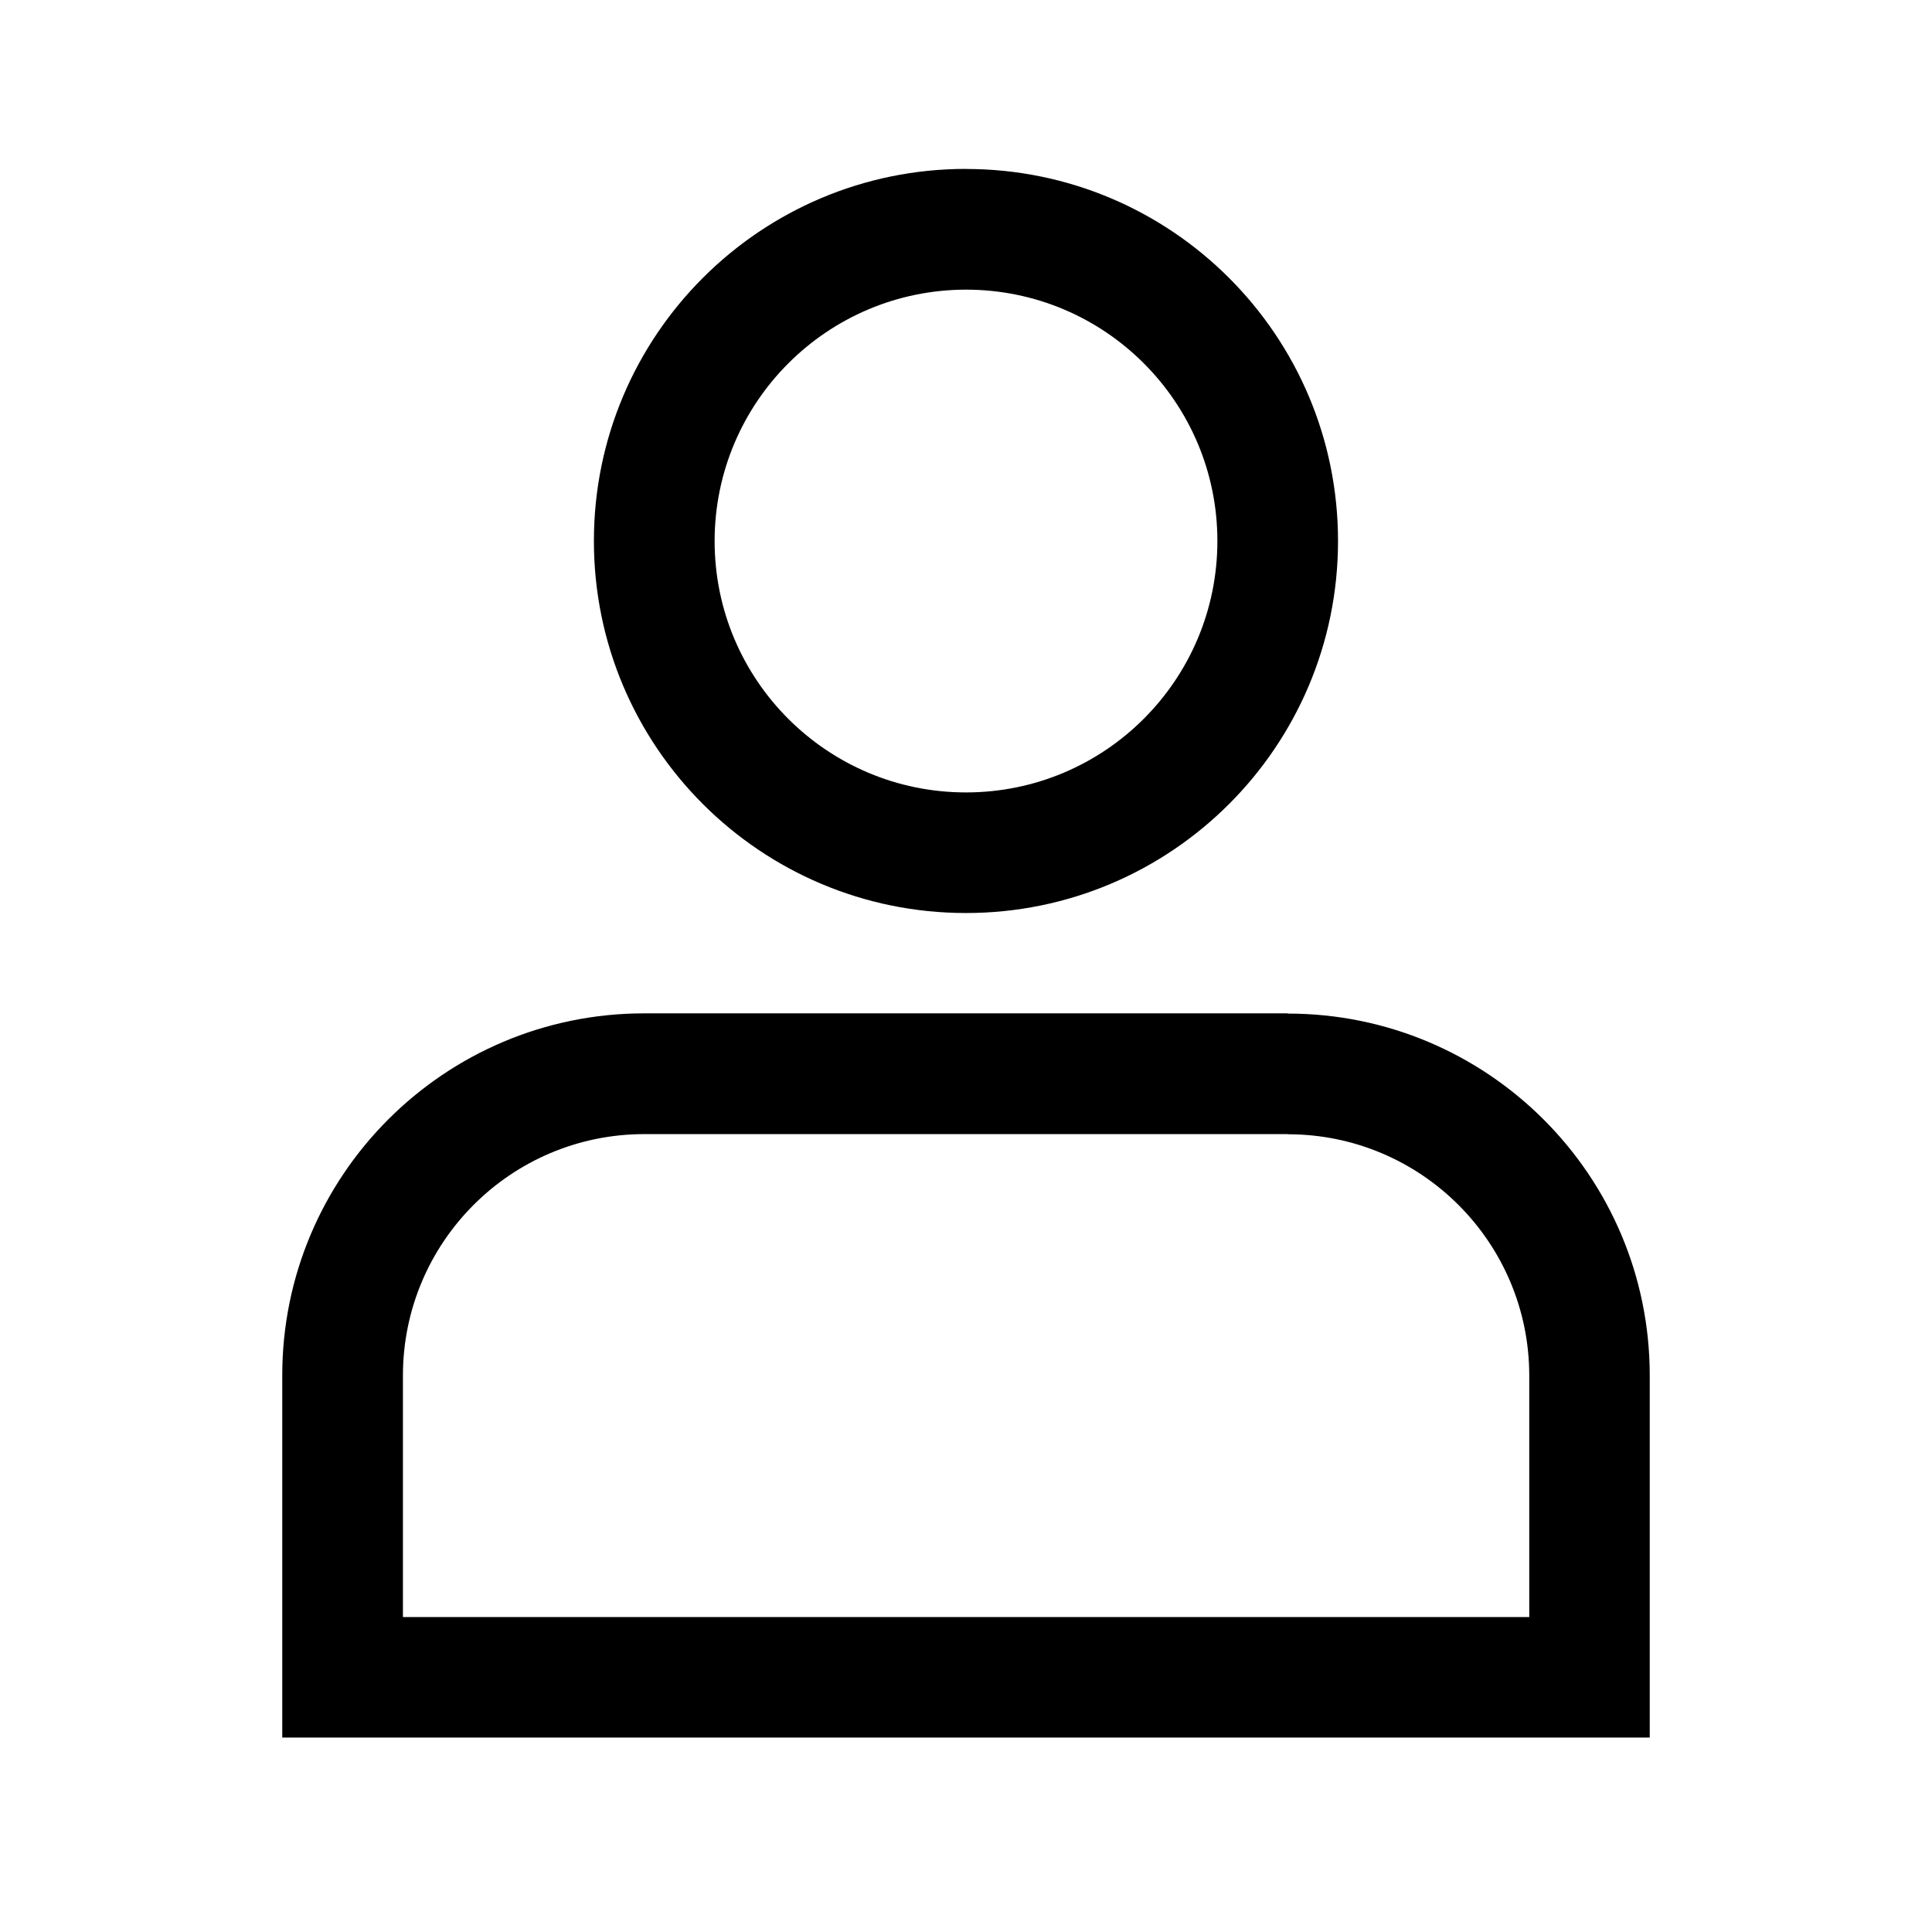
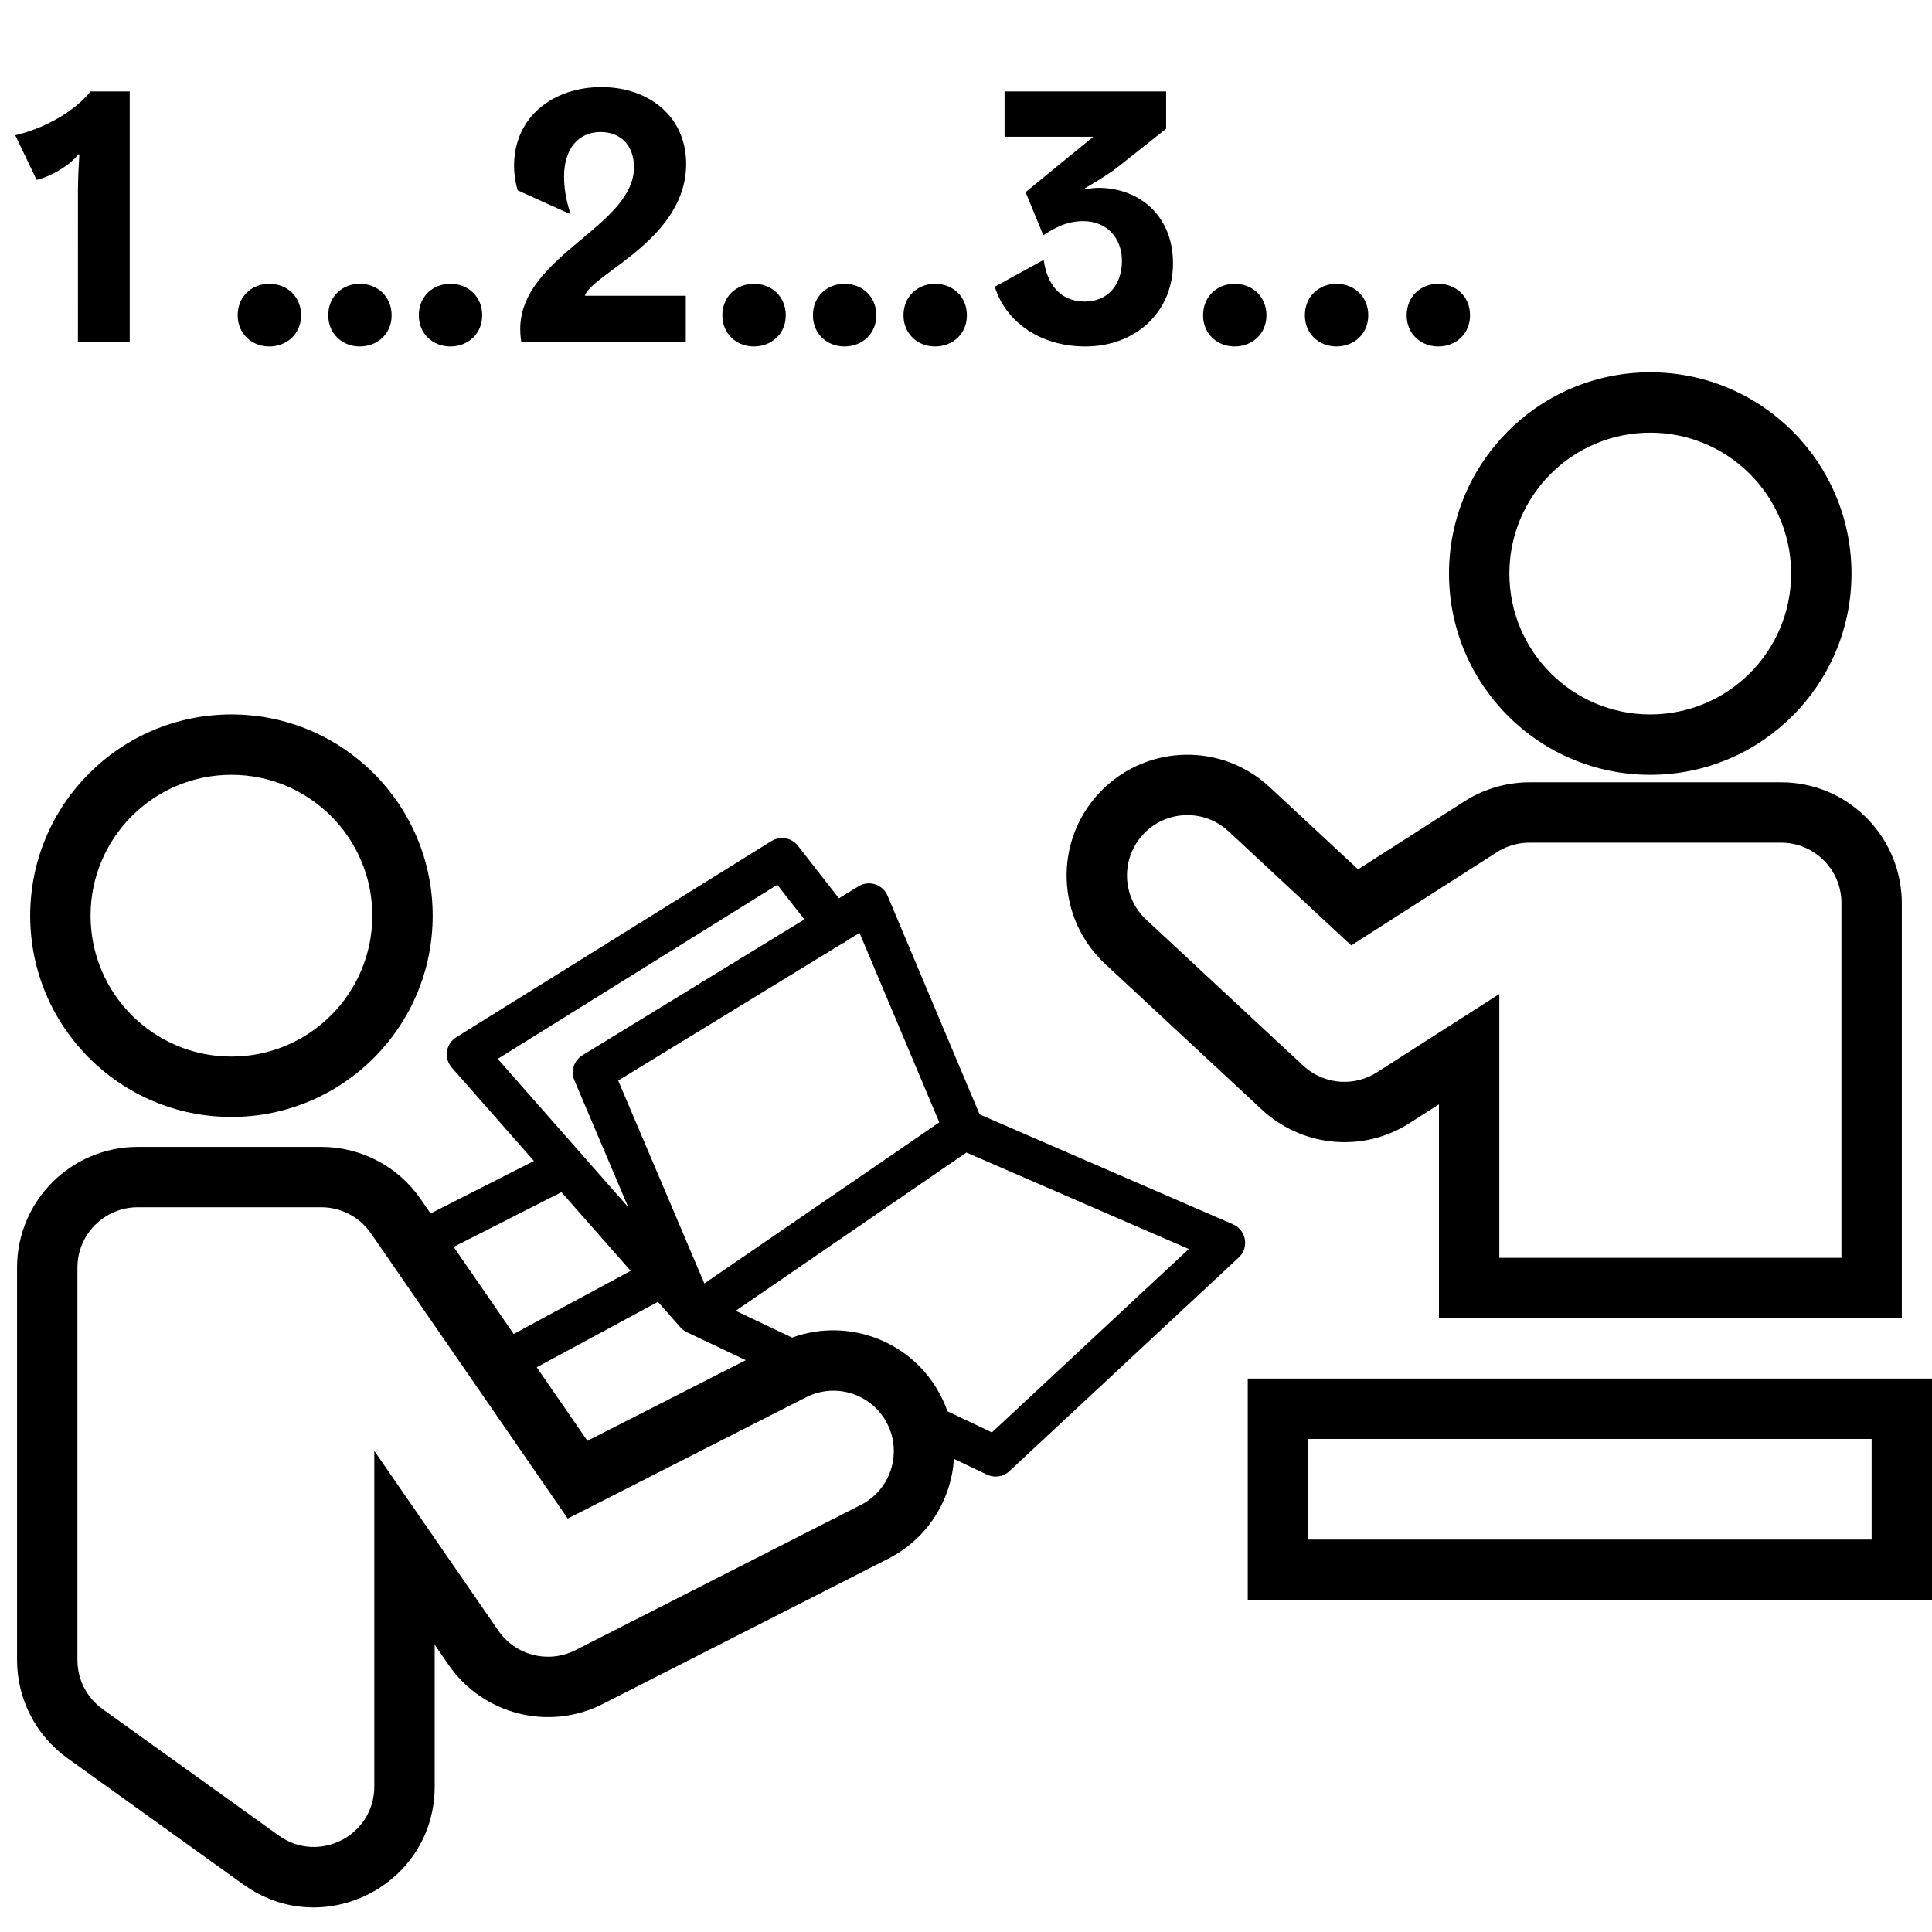
- <svg xmlns="http://www.w3.org/2000/svg" data-name="Layer 1" height="512" viewBox="0 0 512 512" width="512">
-   <path d="M256 76.76a66.62 66.62 0 1 1-66.62 66.62A66.69 66.69 0 0 1 256 76.76m0-32a98.6 98.6 0 1 0 98.59 98.6A98.59 98.59 0 0 0 256 44.78zM341.27 300.59a64 64 0 0 1 64 64v63.95H106.78v-63.99a64 64 0 0 1 64-64h170.49m0-32H170.74a95.94 95.94 0 0 0-95.94 96v95.92h362.4v-95.93a95.93 95.93 0 0 0-95.93-95.93z" />
+ <svg xmlns="http://www.w3.org/2000/svg" width="96px" height="96px" viewBox="0 0 96 96" version="1.1">
+   <g id="Icons/GuidanceAndTutoring/96" stroke="none" stroke-width="1" fill="none" fill-rule="evenodd">
+     <rect id="Bounding-box" x="0" y="0" width="96" height="96" />
+     <path d="M39.378,41.786 L39.48,41.857 L39.573,41.941 L39.663,42.045 L41.686,44.637 L42.657,44.042 C43.113,43.763 43.699,43.895 43.996,44.318 L44.059,44.42 L44.11,44.528 L48.677,55.374 L61.267,60.835 C61.856,61.09 62.045,61.816 61.695,62.32 L61.617,62.417 L61.535,62.5 L50.155,73.102 C49.912,73.328 49.575,73.417 49.257,73.347 L49.139,73.313 L49.021,73.263 L47.401,72.492 C47.267,74.535 46.091,76.456 44.134,77.452 L29.953,84.669 C27.275,86.032 24,85.203 22.293,82.729 L21.599,81.723 L21.599,88.769 C21.599,93.656 16.07,96.493 12.1,93.644 L3.348,87.361 C1.778,86.234 0.847,84.42 0.847,82.487 L0.847,62.988 C0.847,59.674 3.533,56.988 6.847,56.988 L15.963,56.988 C17.936,56.988 19.782,57.957 20.902,59.581 L21.395,60.297 L26.532,57.688 L22.45,53.049 C22.093,52.644 22.127,52.038 22.5,51.674 L22.592,51.595 L22.691,51.527 L38.331,41.792 C38.658,41.589 39.063,41.595 39.378,41.786 Z M15.963,59.988 L6.847,59.988 C5.19,59.988 3.847,61.331 3.847,62.988 L3.847,82.487 C3.847,83.453 4.313,84.36 5.098,84.924 L13.85,91.206 C15.835,92.631 18.599,91.213 18.599,88.769 L18.599,72.092 L24.763,81.025 C25.616,82.262 27.253,82.677 28.593,81.995 L42.774,74.778 C44.25,74.027 44.838,72.22 44.086,70.744 C43.335,69.267 41.529,68.679 40.052,69.431 L28.211,75.457 L18.433,61.285 C17.873,60.473 16.949,59.988 15.963,59.988 Z M96,68.5 L96,79.5 L62,79.5 L62,68.5 L96,68.5 Z M93,71.5 L65,71.5 L65,76.5 L93,76.5 L93,71.5 Z M32.693,64.688 L26.669,67.94 L29.189,71.593 L37.058,67.587 L34.147,66.205 C34.069,66.17 33.999,66.127 33.935,66.078 L33.846,65.998 L32.693,64.688 Z M48.021,57.269 L36.555,65.134 L39.361,66.465 C42.171,65.439 45.369,66.65 46.76,69.383 C46.884,69.627 46.99,69.875 47.078,70.126 L49.288,71.176 L59.07,62.062 L48.021,57.269 Z M27.897,59.238 L22.542,61.958 L25.526,66.284 L31.337,63.147 L27.897,59.238 Z M62.855,38.905 L63.086,39.109 L67.483,43.197 L72.767,39.817 C73.634,39.262 74.63,38.94 75.7,38.879 L76,38.871 L88.5,38.871 C91.709,38.871 94.345,41.396 94.495,44.625 L94.5,44.871 L94.5,65.5 L71.5,65.5 L71.5,54.873 L70.035,55.81 C67.822,57.226 64.948,57.036 62.914,55.326 L62.716,55.15 L54.914,47.897 C52.488,45.64 52.349,41.844 54.606,39.417 C56.784,37.074 60.414,36.855 62.855,38.905 Z M42.709,46.355 L42.149,46.698 L41.977,46.822 L41.908,46.86 L41.832,46.895 L30.718,53.692 L34.999,63.776 L46.673,55.769 L42.709,46.355 Z M56.803,41.46 C55.675,42.673 55.744,44.572 56.957,45.7 L64.731,52.928 L64.873,53.054 C65.875,53.896 67.312,53.991 68.418,53.284 L74.5,49.391 L74.5,62.5 L91.5,62.5 L91.5,44.906 L91.497,44.729 C91.423,43.134 90.104,41.871 88.5,41.871 L76.043,41.871 L75.829,41.876 C75.315,41.906 74.817,42.067 74.383,42.344 L67.142,46.977 L61.071,41.331 L60.913,41.192 L60.764,41.076 C59.551,40.191 57.845,40.34 56.803,41.46 Z M38.624,43.965 L24.731,52.614 L31.216,59.983 L28.54,53.68 L28.499,53.563 C28.397,53.209 28.5,52.827 28.763,52.571 L28.857,52.491 L28.959,52.423 L39.968,45.687 L38.624,43.965 Z M11.5,35.5 C17.023,35.5 21.5,39.977 21.5,45.5 C21.5,51.023 17.023,55.5 11.5,55.5 C5.977,55.5 1.5,51.023 1.5,45.5 C1.5,39.977 5.977,35.5 11.5,35.5 Z M11.5,38.5 C7.634,38.5 4.5,41.634 4.5,45.5 C4.5,49.366 7.634,52.5 11.5,52.5 C15.366,52.5 18.5,49.366 18.5,45.5 C18.5,41.634 15.366,38.5 11.5,38.5 Z M82,18.5 C87.523,18.5 92,22.977 92,28.5 C92,34.023 87.523,38.5 82,38.5 C76.477,38.5 72,34.023 72,28.5 C72,22.977 76.477,18.5 82,18.5 Z M82,21.5 C78.134,21.5 75,24.634 75,28.5 C75,32.366 78.134,35.5 82,35.5 C85.866,35.5 89,32.366 89,28.5 C89,24.634 85.866,21.5 82,21.5 Z M13.376,14.102 C14.258,14.102 14.96,14.732 14.96,15.668 C14.96,16.586 14.258,17.216 13.376,17.216 C12.512,17.216 11.81,16.586 11.81,15.668 C11.81,14.732 12.512,14.102 13.376,14.102 Z M17.876,14.102 C18.758,14.102 19.46,14.732 19.46,15.668 C19.46,16.586 18.758,17.216 17.876,17.216 C17.012,17.216 16.31,16.586 16.31,15.668 C16.31,14.732 17.012,14.102 17.876,14.102 Z M22.376,14.102 C23.258,14.102 23.96,14.732 23.96,15.668 C23.96,16.586 23.258,17.216 22.376,17.216 C21.512,17.216 20.81,16.586 20.81,15.668 C20.81,14.732 21.512,14.102 22.376,14.102 Z M37.46,14.102 C38.342,14.102 39.044,14.732 39.044,15.668 C39.044,16.586 38.342,17.216 37.46,17.216 C36.596,17.216 35.894,16.586 35.894,15.668 C35.894,14.732 36.596,14.102 37.46,14.102 Z M41.96,14.102 C42.842,14.102 43.544,14.732 43.544,15.668 C43.544,16.586 42.842,17.216 41.96,17.216 C41.096,17.216 40.394,16.586 40.394,15.668 C40.394,14.732 41.096,14.102 41.96,14.102 Z M46.46,14.102 C47.342,14.102 48.044,14.732 48.044,15.668 C48.044,16.586 47.342,17.216 46.46,17.216 C45.596,17.216 44.894,16.586 44.894,15.668 C44.894,14.732 45.596,14.102 46.46,14.102 Z M57.944,4.544 L57.944,6.398 L55.604,8.252 C55.196,8.578 54.608,8.942 54.243,9.158 L54.243,9.158 L53.912,9.35 L53.948,9.404 C53.948,9.404 54.272,9.332 54.56,9.332 C56.648,9.332 58.286,10.754 58.286,13.076 C58.286,15.524 56.414,17.216 53.93,17.216 C51.59,17.216 49.934,15.902 49.43,14.246 L49.43,14.246 L51.86,12.914 C52.022,14.102 52.67,14.984 53.894,14.984 C55.064,14.984 55.748,14.138 55.748,12.968 C55.748,11.816 54.992,10.988 53.822,10.988 C52.976,10.988 52.364,11.348 51.842,11.69 L51.842,11.69 L50.96,9.548 L54.326,6.794 L49.916,6.794 L49.916,4.544 L57.944,4.544 Z M61.346,14.102 C62.228,14.102 62.93,14.732 62.93,15.668 C62.93,16.586 62.228,17.216 61.346,17.216 C60.482,17.216 59.78,16.586 59.78,15.668 C59.78,14.732 60.482,14.102 61.346,14.102 Z M66.404,14.102 C67.286,14.102 67.988,14.732 67.988,15.668 C67.988,16.586 67.286,17.216 66.404,17.216 C65.54,17.216 64.838,16.586 64.838,15.668 C64.838,14.732 65.54,14.102 66.404,14.102 Z M71.462,14.102 C72.344,14.102 73.046,14.732 73.046,15.668 C73.046,16.586 72.344,17.216 71.462,17.216 C70.598,17.216 69.896,16.586 69.896,15.668 C69.896,14.732 70.598,14.102 71.462,14.102 Z M6.446,4.544 L6.446,17 L3.872,17 L3.873,9.409 C3.876,9.042 3.89,8.664 3.905,8.355 L3.905,8.355 L3.944,7.676 L3.89,7.676 C3.458,8.216 2.576,8.756 1.82,8.936 L1.82,8.936 L0.758,6.722 C2.252,6.362 3.674,5.552 4.502,4.544 L4.502,4.544 L6.446,4.544 Z M29.882,4.328 C32.24,4.328 34.094,5.786 34.094,8.144 C34.094,11.852 29.522,13.562 29.072,14.66 L29.072,14.66 L29.072,14.696 L34.076,14.696 L34.076,17 L25.904,17 C25.904,17 25.85,16.712 25.85,16.352 C25.85,12.716 31.502,11.258 31.502,8.306 C31.502,7.262 30.872,6.56 29.846,6.56 C28.712,6.56 28.028,7.424 28.028,8.774 C28.028,9.602 28.226,10.232 28.352,10.646 L28.352,10.646 L25.724,9.458 C25.724,9.458 25.544,8.918 25.544,8.234 C25.544,5.804 27.488,4.328 29.882,4.328 Z M20.874,78.235 L16.204,71.087" id="Color" fill="#000000" />
+   </g>
</svg>
